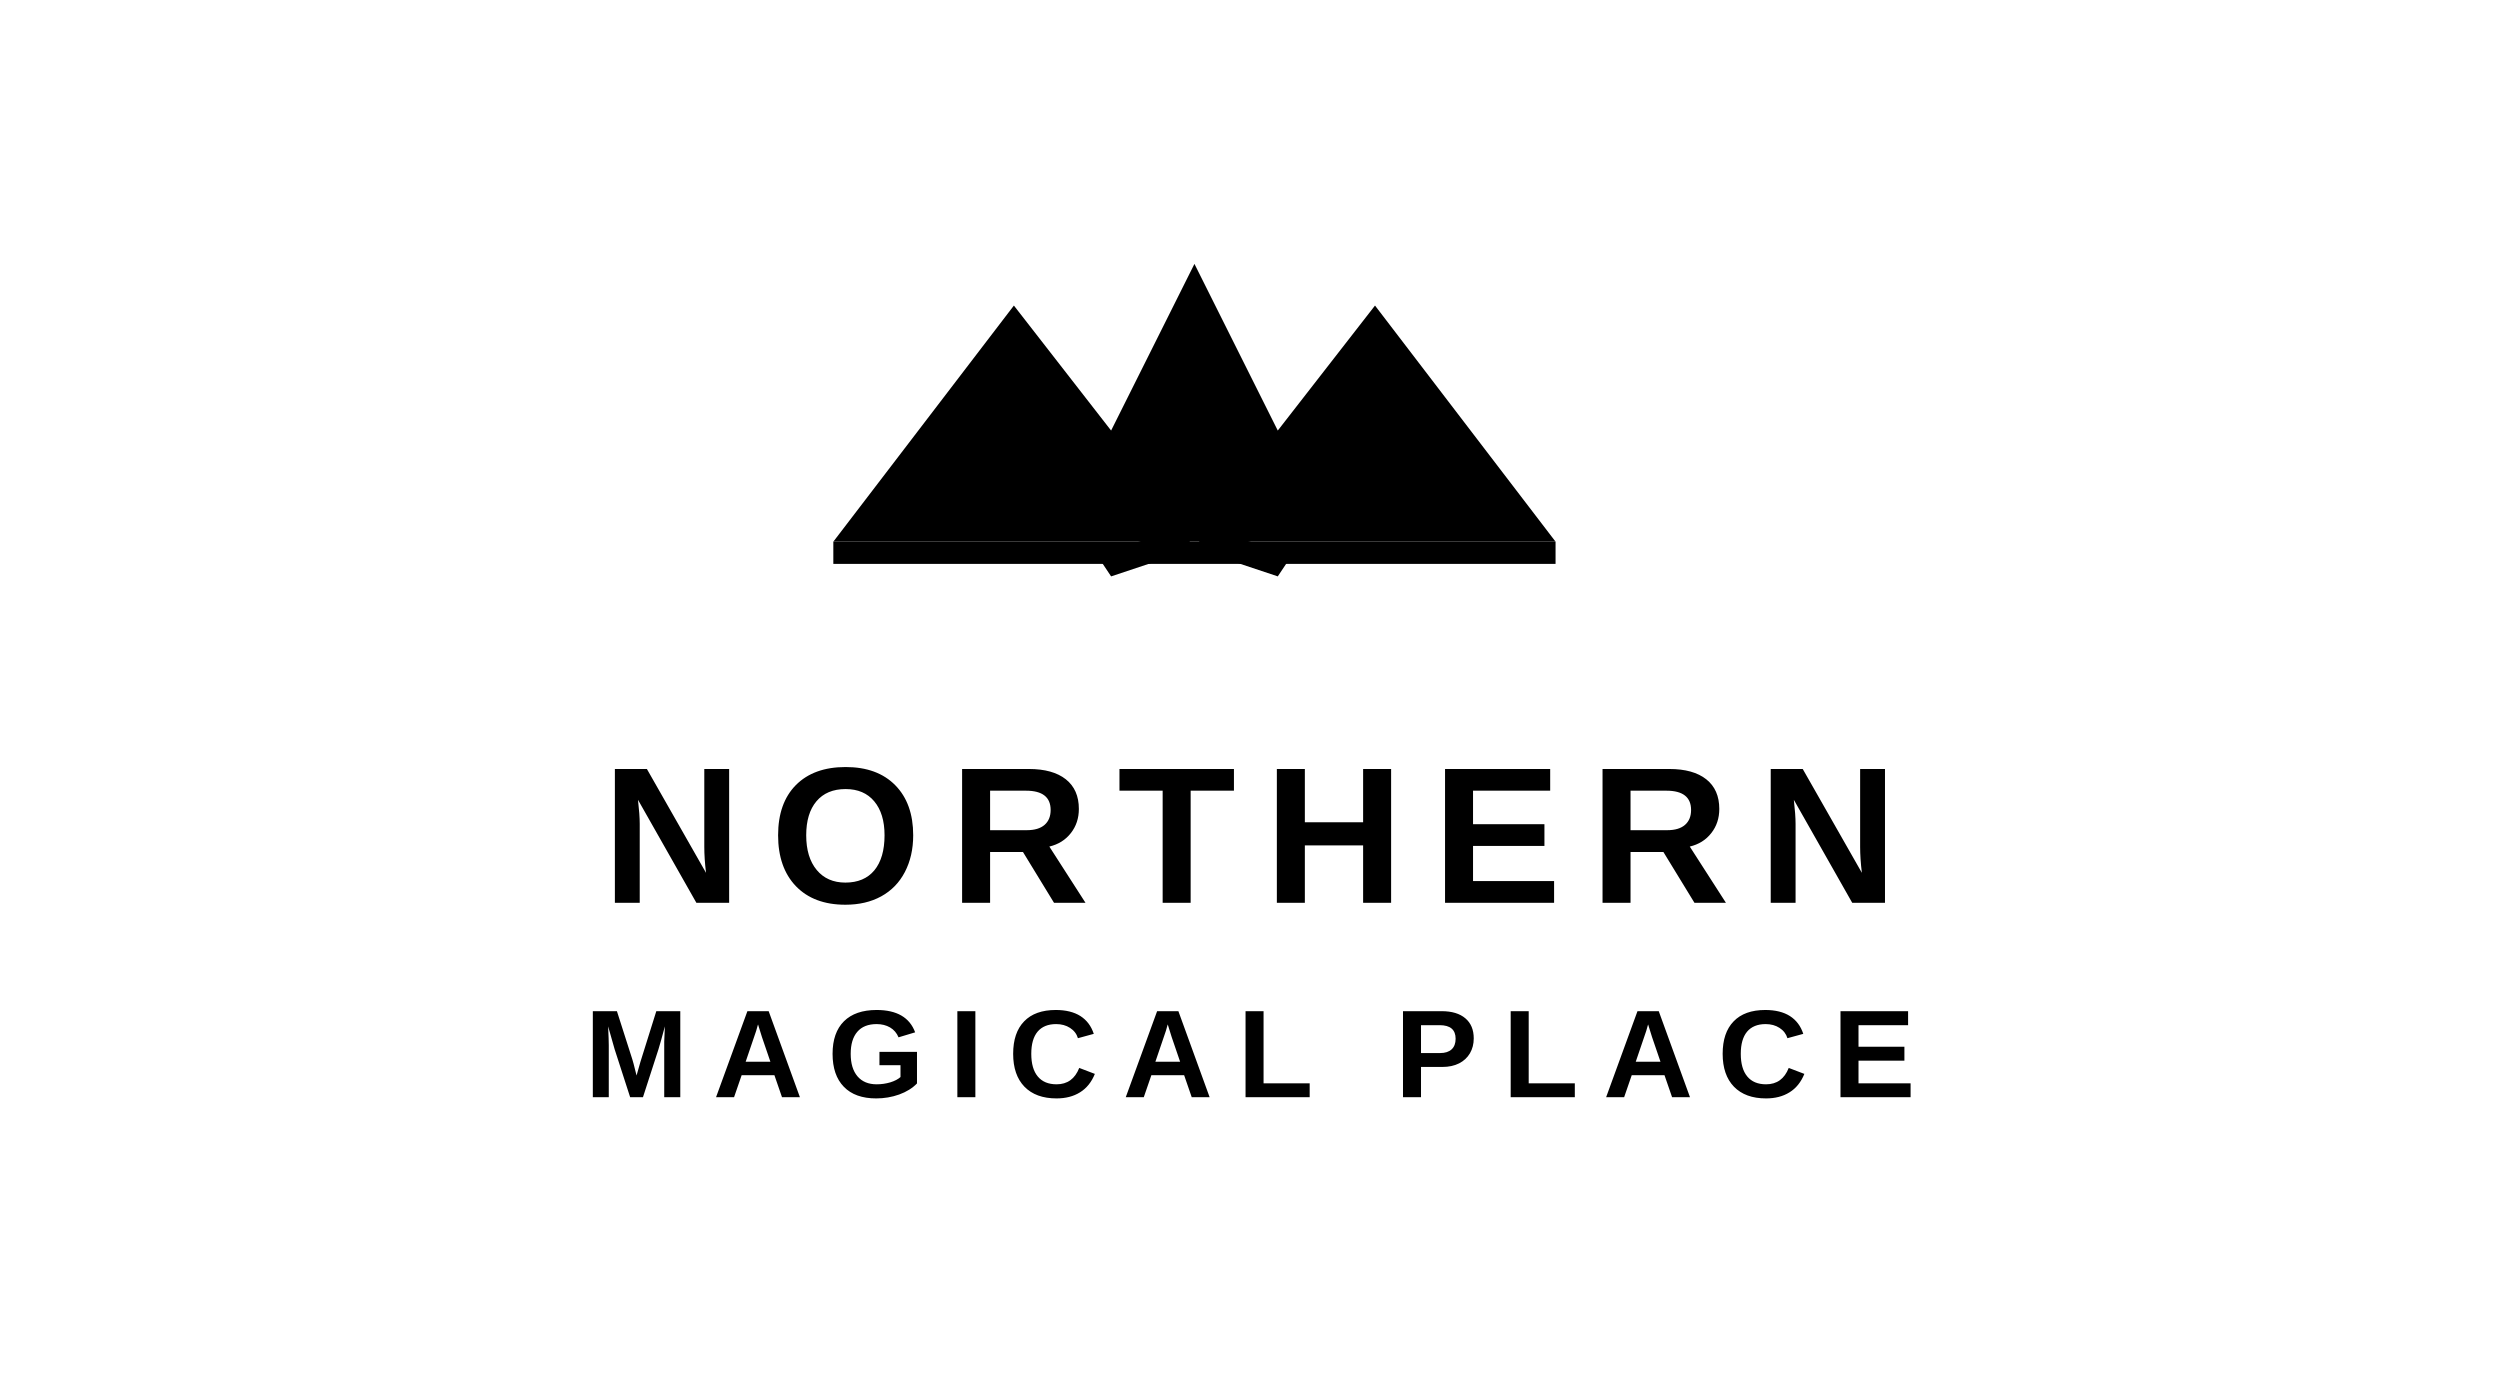
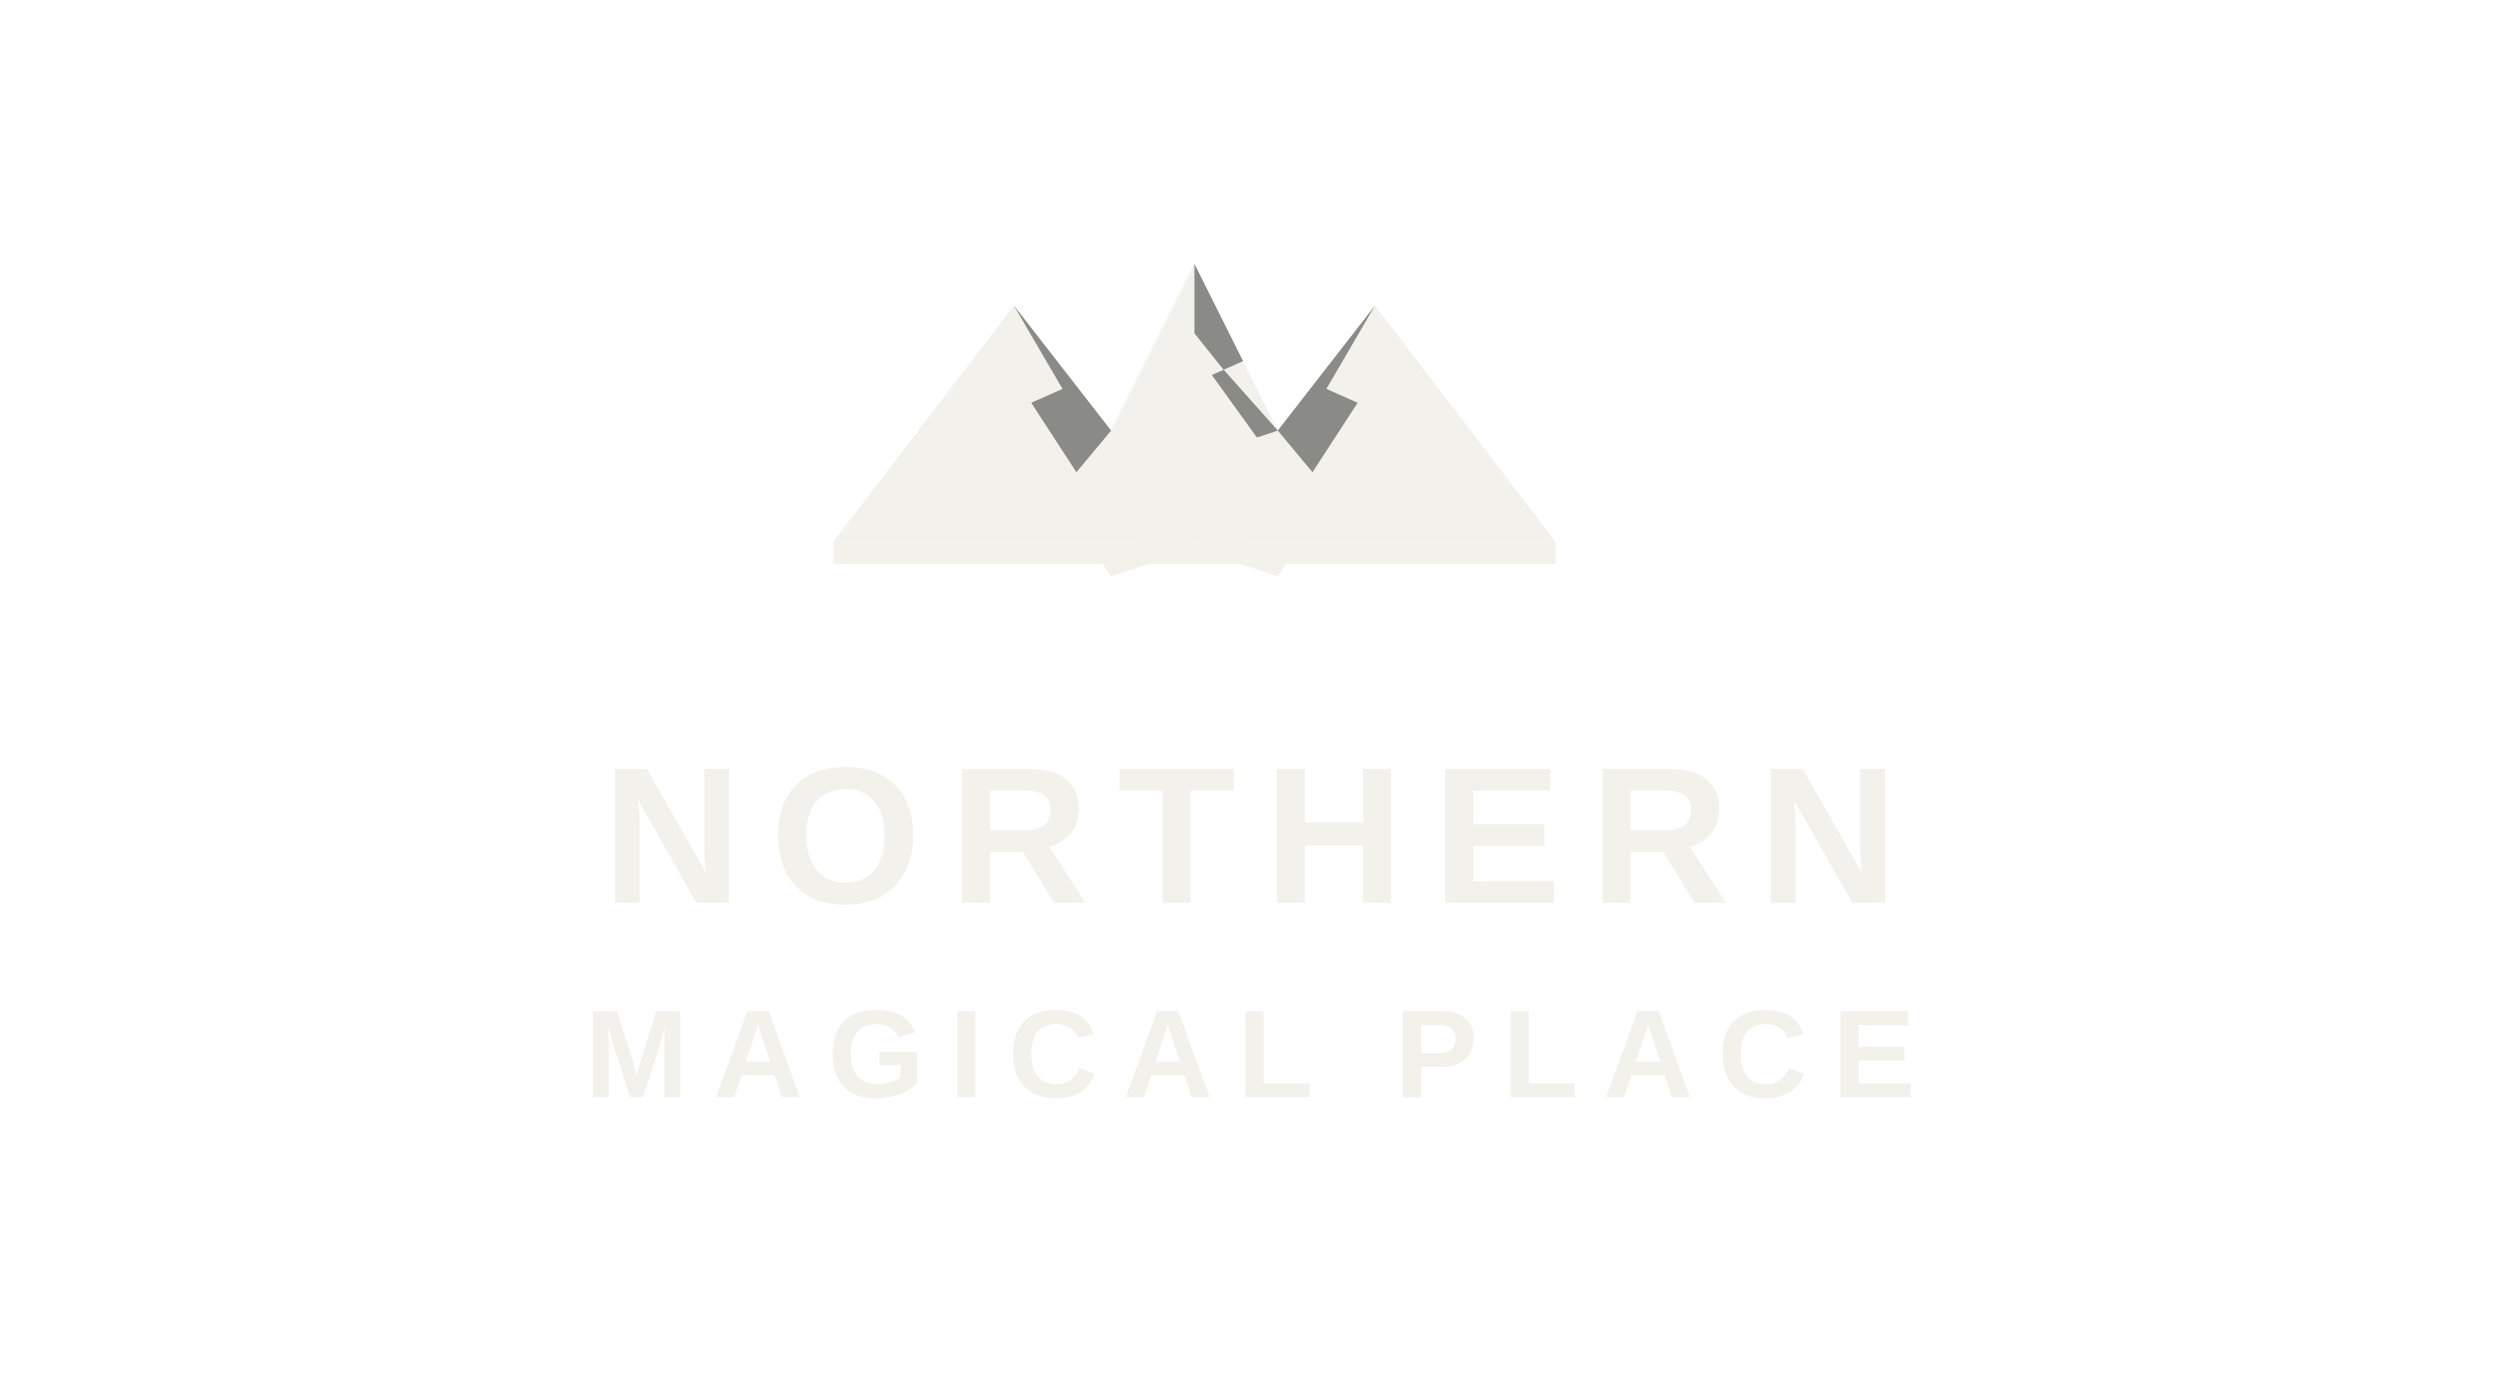
<svg xmlns="http://www.w3.org/2000/svg" viewBox="0 0 360 200" fill="none" role="img" aria-label="Northern Magical Place">
-   <g fill="currentColor">
+   <g fill="#F3F1EC">
    <path d="M120 78 L146 44 L160 62 L172 38 L184 62 L198 44 L224 78 H120 Z" />
    <rect x="120" y="78" width="104" height="3.2" />
    <path d="M172 52 C168 58 166 62 166 66 C166 70 168.5 73 172 73 C175.5 73 178 70 178 66 C178 62 176 58 172 52 Z" />
    <path d="M158 80 L170 76 L172 79 L160 83 Z" />
    <path d="M186 80 L174 76 L172 79 L184 83 Z" />
-     <text x="180" y="130" text-anchor="middle" font-family="Arial Black, Arial, Helvetica, sans-serif" font-size="28" font-weight="800" letter-spacing="4">NORTHERN</text>
-     <text x="180" y="158" text-anchor="middle" font-family="Arial Black, Arial, Helvetica, sans-serif" font-size="18" font-weight="700" letter-spacing="3.5">MAGICAL PLACE</text>
+     <text x="180" y="130" text-anchor="middle" font-family="Syne, Arial Black, Arial, sans-serif" font-size="28" font-weight="800" letter-spacing="4">NORTHERN</text>
+     <text x="180" y="158" text-anchor="middle" font-family="Syne, Arial Black, Arial, sans-serif" font-size="18" font-weight="700" letter-spacing="3.5">MAGICAL PLACE</text>
+   </g>
+   <g fill="#0C0D0C" opacity="0.45">
+     <path d="M146 44 L153 56 L148.5 58 L155 68 L160 62 Z" />
+     <path d="M172 38 L179 52 L174.5 54 L181 63 L184 62 L176 53 L172 48 Z" />
+     <path d="M198 44 L191 56 L195.5 58 L189 68 L184 62 Z" />
  </g>
</svg>
